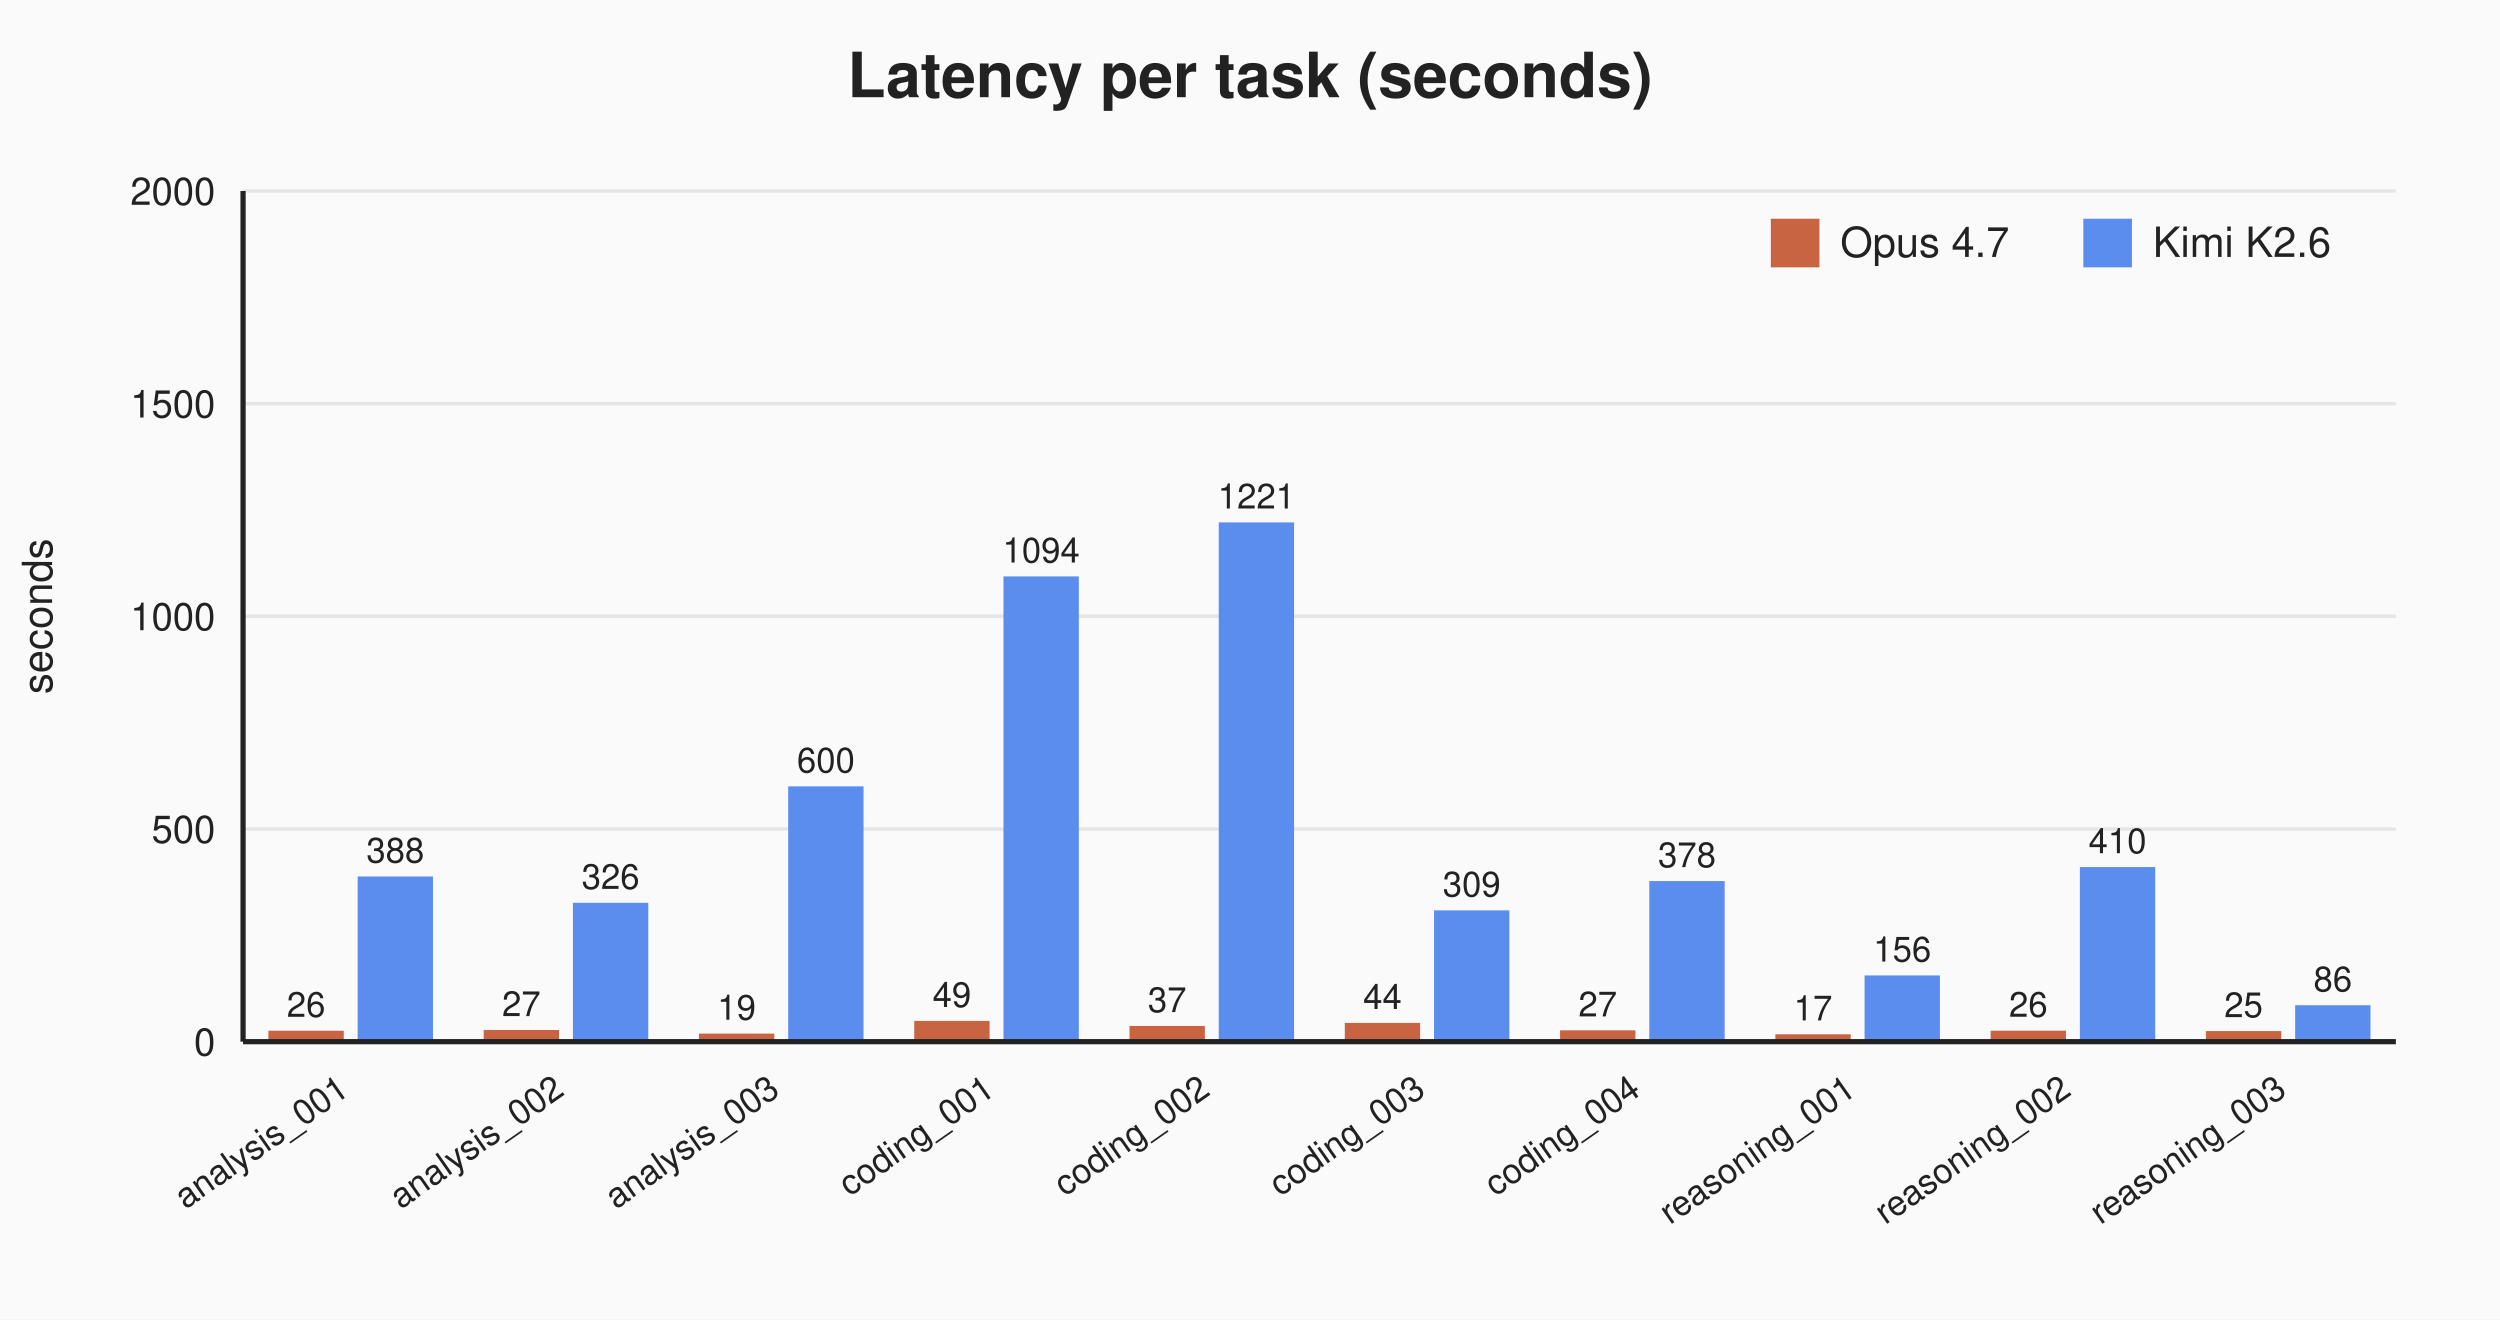
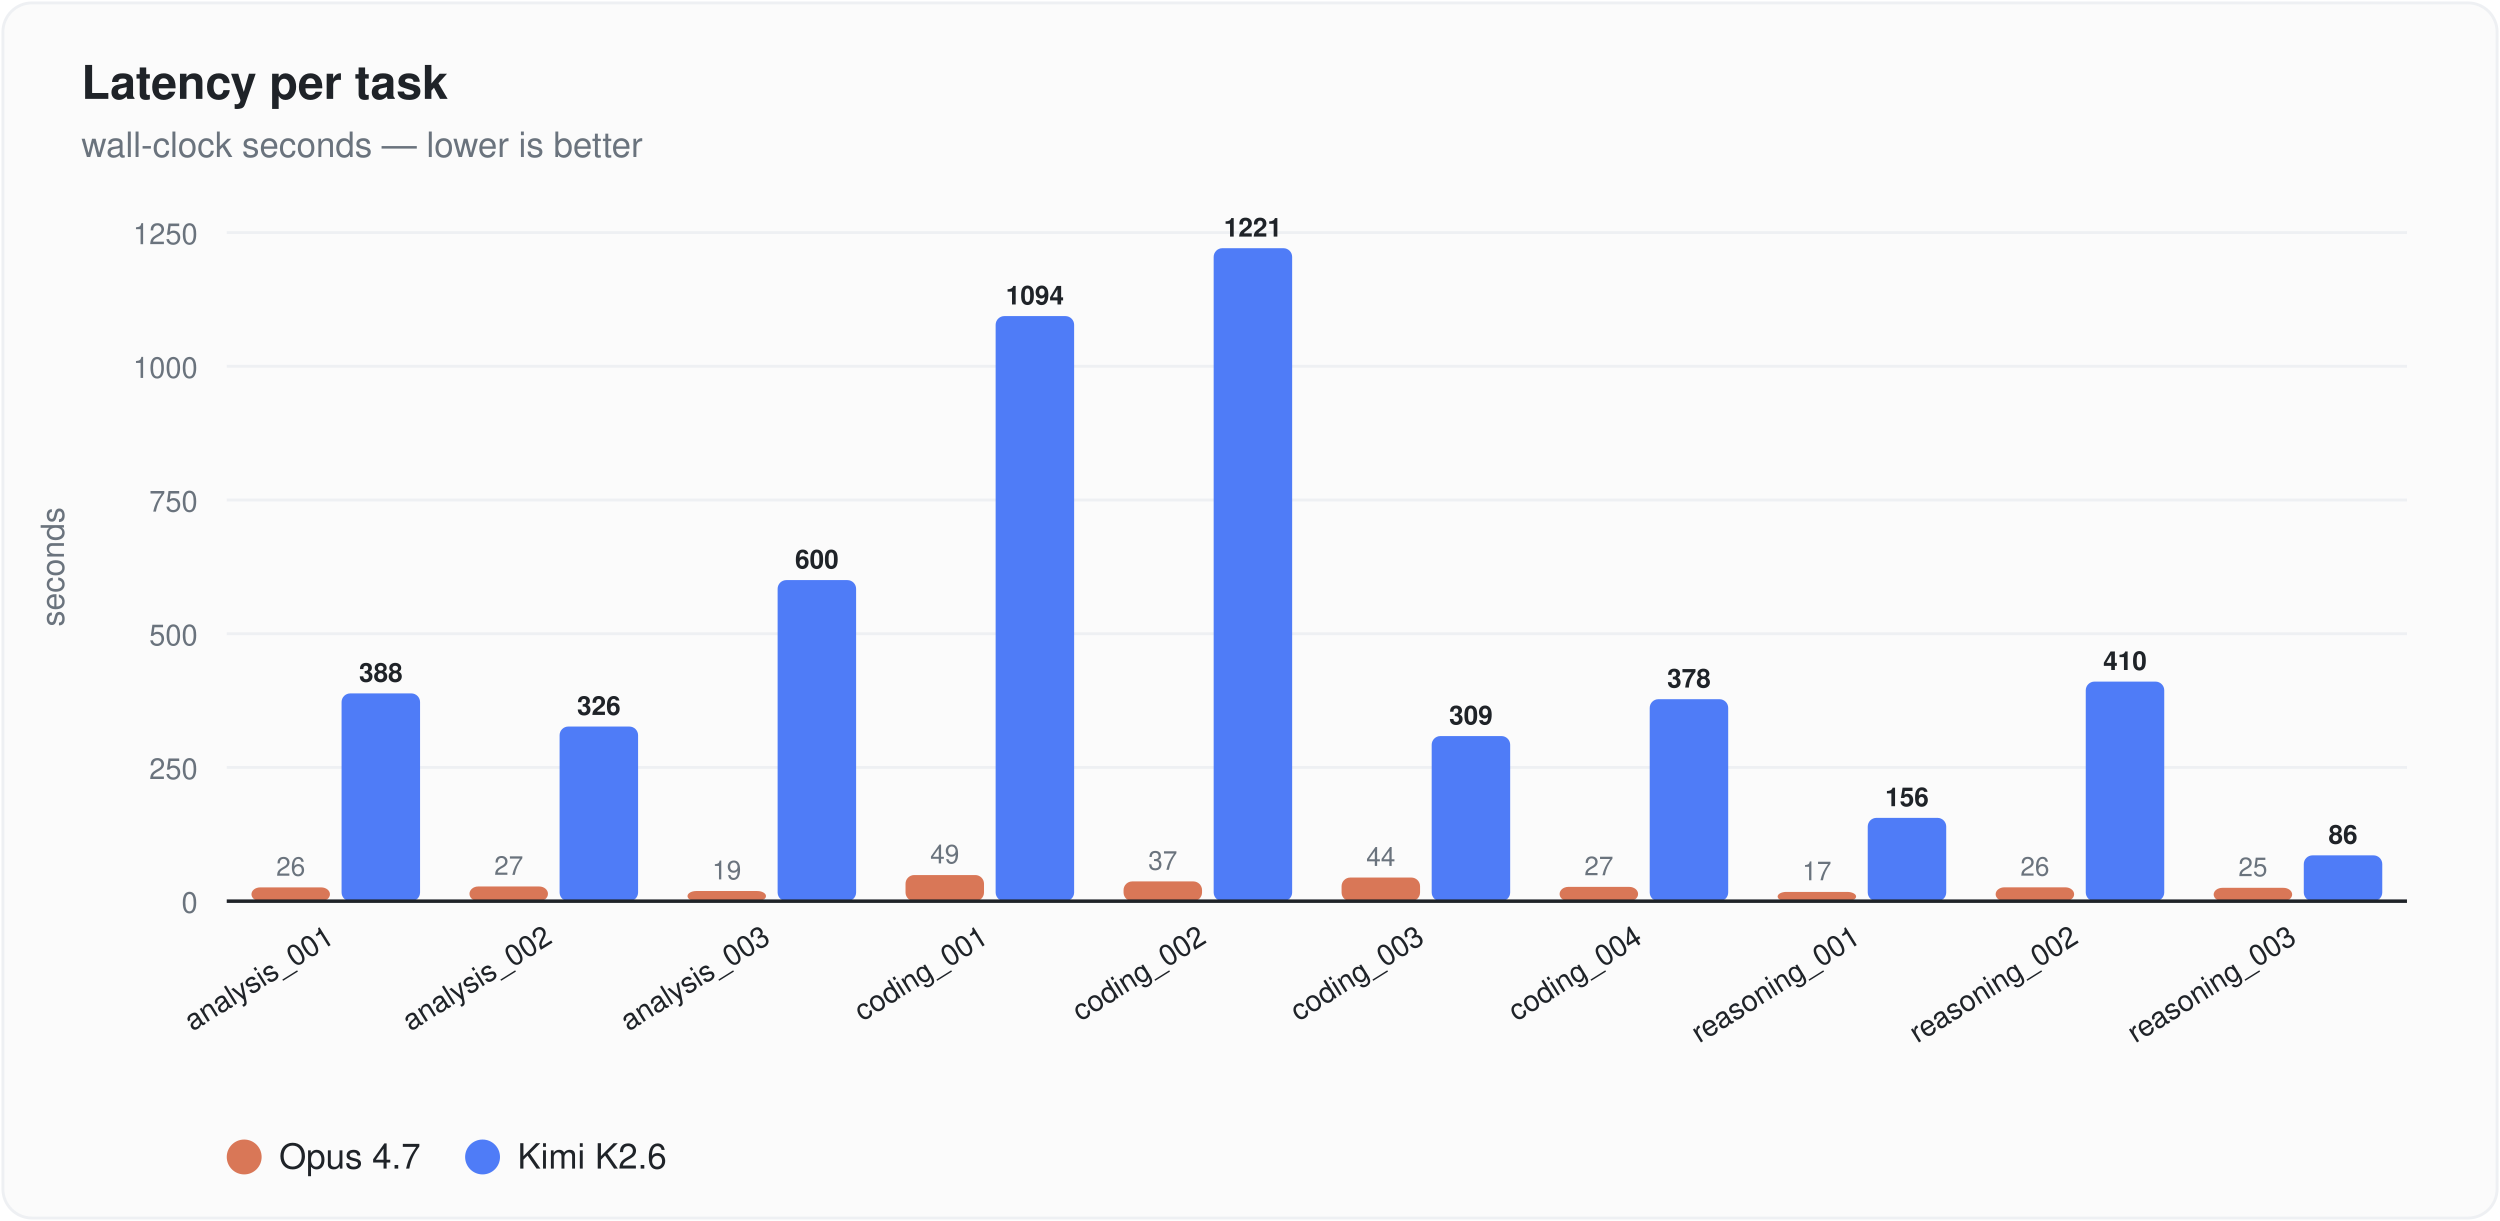
- <svg xmlns="http://www.w3.org/2000/svg" viewBox="0 0 720 380" width="720" height="380" font-family="-apple-system,Segoe UI,Helvetica,Arial,sans-serif">
-   <rect width="720" height="380" fill="#FAFAFA" />
-   <text x="360.0" y="28" text-anchor="middle" font-size="18" font-weight="600" fill="#222">Latency per task (seconds)</text>
-   <line x1="70" y1="300.0" x2="690" y2="300.0" stroke="#E5E5E5" stroke-width="1" />
-   <text x="62" y="304.0" text-anchor="end" font-size="11" fill="#222">0</text>
-   <line x1="70" y1="238.75" x2="690" y2="238.75" stroke="#E5E5E5" stroke-width="1" />
-   <text x="62" y="242.75" text-anchor="end" font-size="11" fill="#222">500</text>
-   <line x1="70" y1="177.5" x2="690" y2="177.5" stroke="#E5E5E5" stroke-width="1" />
-   <text x="62" y="181.5" text-anchor="end" font-size="11" fill="#222">1000</text>
-   <line x1="70" y1="116.25" x2="690" y2="116.25" stroke="#E5E5E5" stroke-width="1" />
-   <text x="62" y="120.25" text-anchor="end" font-size="11" fill="#222">1500</text>
-   <line x1="70" y1="55.0" x2="690" y2="55.0" stroke="#E5E5E5" stroke-width="1" />
-   <text x="62" y="59.0" text-anchor="end" font-size="11" fill="#222">2000</text>
-   <rect x="77.3" y="296.847" width="21.7" height="3.153" fill="#C96442" />
-   <rect x="103.0" y="252.417" width="21.7" height="47.583" fill="#5B8DEF" />
-   <text x="88.15" y="292.847" text-anchor="middle" font-size="10" fill="#222">26</text>
-   <text x="113.85" y="248.417" text-anchor="middle" font-size="10" fill="#222">388</text>
-   <text x="101.0" y="315" text-anchor="end" font-size="10" fill="#222" transform="rotate(-35 101.0 315)">analysis_001</text>
-   <rect x="139.3" y="296.638" width="21.7" height="3.362" fill="#C96442" />
-   <rect x="165.0" y="260.009" width="21.7" height="39.991" fill="#5B8DEF" />
-   <text x="150.15" y="292.638" text-anchor="middle" font-size="10" fill="#222">27</text>
-   <text x="175.85" y="256.009" text-anchor="middle" font-size="10" fill="#222">326</text>
-   <text x="163.0" y="315" text-anchor="end" font-size="10" fill="#222" transform="rotate(-35 163.0 315)">analysis_002</text>
-   <rect x="201.3" y="297.679" width="21.7" height="2.321" fill="#C96442" />
-   <rect x="227.0" y="226.47" width="21.7" height="73.53" fill="#5B8DEF" />
-   <text x="212.15" y="293.679" text-anchor="middle" font-size="10" fill="#222">19</text>
-   <text x="237.85" y="222.47" text-anchor="middle" font-size="10" fill="#222">600</text>
-   <text x="225.0" y="315" text-anchor="end" font-size="10" fill="#222" transform="rotate(-35 225.0 315)">analysis_003</text>
-   <rect x="263.3" y="294.018" width="21.7" height="5.982" fill="#C96442" />
-   <rect x="289.0" y="166.005" width="21.7" height="133.995" fill="#5B8DEF" />
-   <text x="274.15" y="290.018" text-anchor="middle" font-size="10" fill="#222">49</text>
-   <text x="299.85" y="162.005" text-anchor="middle" font-size="10" fill="#222">1094</text>
-   <text x="287.0" y="315" text-anchor="end" font-size="10" fill="#222" transform="rotate(-35 287.0 315)">coding_001</text>
-   <rect x="325.3" y="295.476" width="21.7" height="4.524" fill="#C96442" />
-   <rect x="351.0" y="150.456" width="21.7" height="149.544" fill="#5B8DEF" />
-   <text x="336.15" y="291.476" text-anchor="middle" font-size="10" fill="#222">37</text>
-   <text x="361.85" y="146.456" text-anchor="middle" font-size="10" fill="#222">1221</text>
-   <text x="349.0" y="315" text-anchor="end" font-size="10" fill="#222" transform="rotate(-35 349.0 315)">coding_002</text>
-   <rect x="387.3" y="294.591" width="21.7" height="5.409" fill="#C96442" />
-   <rect x="413.0" y="262.188" width="21.7" height="37.812" fill="#5B8DEF" />
-   <text x="398.15" y="290.591" text-anchor="middle" font-size="10" fill="#222">44</text>
-   <text x="423.85" y="258.188" text-anchor="middle" font-size="10" fill="#222">309</text>
-   <text x="411.0" y="315" text-anchor="end" font-size="10" fill="#222" transform="rotate(-35 411.0 315)">coding_003</text>
-   <rect x="449.3" y="296.732" width="21.7" height="3.268" fill="#C96442" />
-   <rect x="475.0" y="253.745" width="21.7" height="46.255" fill="#5B8DEF" />
-   <text x="460.15" y="292.732" text-anchor="middle" font-size="10" fill="#222">27</text>
-   <text x="485.85" y="249.745" text-anchor="middle" font-size="10" fill="#222">378</text>
-   <text x="473.0" y="315" text-anchor="end" font-size="10" fill="#222" transform="rotate(-35 473.0 315)">coding_004</text>
-   <rect x="511.3" y="297.881" width="21.7" height="2.119" fill="#C96442" />
-   <rect x="537.0" y="280.924" width="21.7" height="19.076" fill="#5B8DEF" />
-   <text x="522.15" y="293.881" text-anchor="middle" font-size="10" fill="#222">17</text>
-   <text x="547.85" y="276.924" text-anchor="middle" font-size="10" fill="#222">156</text>
-   <text x="535.0" y="315" text-anchor="end" font-size="10" fill="#222" transform="rotate(-35 535.0 315)">reasoning_001</text>
-   <rect x="573.3" y="296.831" width="21.7" height="3.169" fill="#C96442" />
-   <rect x="599.0" y="249.716" width="21.7" height="50.284" fill="#5B8DEF" />
-   <text x="584.15" y="292.831" text-anchor="middle" font-size="10" fill="#222">26</text>
-   <text x="609.85" y="245.716" text-anchor="middle" font-size="10" fill="#222">410</text>
-   <text x="597.0" y="315" text-anchor="end" font-size="10" fill="#222" transform="rotate(-35 597.0 315)">reasoning_002</text>
-   <rect x="635.3" y="296.946" width="21.7" height="3.054" fill="#C96442" />
-   <rect x="661.0" y="289.509" width="21.7" height="10.491" fill="#5B8DEF" />
-   <text x="646.15" y="292.946" text-anchor="middle" font-size="10" fill="#222">25</text>
-   <text x="671.85" y="285.509" text-anchor="middle" font-size="10" fill="#222">86</text>
-   <text x="659.0" y="315" text-anchor="end" font-size="10" fill="#222" transform="rotate(-35 659.0 315)">reasoning_003</text>
-   <line x1="70" y1="300" x2="690" y2="300" stroke="#222" stroke-width="1.5" />
-   <line x1="70" y1="55" x2="70" y2="300" stroke="#222" stroke-width="1.5" />
-   <text x="15" y="177.5" text-anchor="middle" font-size="12" fill="#222" transform="rotate(-90 15 177.5)">seconds</text>
-   <rect x="510" y="63" width="14" height="14" fill="#C96442" />
-   <text x="530" y="74" font-size="12" fill="#222">Opus 4.7</text>
-   <rect x="600" y="63" width="14" height="14" fill="#5B8DEF" />
-   <text x="620" y="74" font-size="12" fill="#222">Kimi K2.6</text>
+ <svg xmlns="http://www.w3.org/2000/svg" viewBox="0 0 860 420" width="860" height="420" font-family="-apple-system,Segoe UI,Helvetica,Arial,sans-serif">
+   <rect width="860" height="420" fill="#FFFFFF" />
+   <rect x="1" y="1" width="858" height="418" rx="10" fill="#FBFBFB" stroke="#EEF0F3" stroke-width="1" />
+   <text x="28" y="34" font-size="16" font-weight="700" fill="#1F2328">Latency per task</text>
+   <text x="28" y="54" font-size="12" fill="#6A737D">wall-clock seconds — lower is better</text>
+   <line x1="78" y1="310.0" x2="828" y2="310.0" stroke="#EEF0F3" stroke-width="1" />
+   <text x="68" y="314.0" text-anchor="end" font-size="10" fill="#6A737D">0</text>
+   <line x1="78" y1="264.0" x2="828" y2="264.0" stroke="#EEF0F3" stroke-width="1" />
+   <text x="68" y="268.0" text-anchor="end" font-size="10" fill="#6A737D">250</text>
+   <line x1="78" y1="218.0" x2="828" y2="218.0" stroke="#EEF0F3" stroke-width="1" />
+   <text x="68" y="222.0" text-anchor="end" font-size="10" fill="#6A737D">500</text>
+   <line x1="78" y1="172.0" x2="828" y2="172.0" stroke="#EEF0F3" stroke-width="1" />
+   <text x="68" y="176.0" text-anchor="end" font-size="10" fill="#6A737D">750</text>
+   <line x1="78" y1="126.0" x2="828" y2="126.0" stroke="#EEF0F3" stroke-width="1" />
+   <text x="68" y="130.0" text-anchor="end" font-size="10" fill="#6A737D">1000</text>
+   <line x1="78" y1="80.0" x2="828" y2="80.0" stroke="#EEF0F3" stroke-width="1" />
+   <text x="68" y="84.0" text-anchor="end" font-size="10" fill="#6A737D">1250</text>
+   <text x="22" y="195.0" text-anchor="middle" font-size="11" fill="#6A737D" transform="rotate(-90 22 195.0)">seconds</text>
+   <rect x="86.5" y="305.264" width="27.0" height="4.736" rx="3" fill="#D97757" />
+   <text x="100.0" y="301.264" text-anchor="middle" font-size="9" fill="#6A737D">26</text>
+   <rect x="117.5" y="238.529" width="27.0" height="71.471" rx="3" fill="#4F7CF7" />
+   <text x="131.0" y="234.529" text-anchor="middle" font-size="9" fill="#1F2328" font-weight="600">388</text>
+   <text x="115.5" y="324" text-anchor="end" font-size="10" fill="#1F2328" transform="rotate(-32 115.5 324)">analysis_001</text>
+   <rect x="161.5" y="304.95" width="27.0" height="5.05" rx="3" fill="#D97757" />
+   <text x="175.0" y="300.95" text-anchor="middle" font-size="9" fill="#6A737D">27</text>
+   <rect x="192.5" y="249.932" width="27.0" height="60.068" rx="3" fill="#4F7CF7" />
+   <text x="206.0" y="245.932" text-anchor="middle" font-size="9" fill="#1F2328" font-weight="600">326</text>
+   <text x="190.5" y="324" text-anchor="end" font-size="10" fill="#1F2328" transform="rotate(-32 190.5 324)">analysis_002</text>
+   <rect x="236.5" y="306.514" width="27.0" height="3.486" rx="3" fill="#D97757" />
+   <text x="250.0" y="302.514" text-anchor="middle" font-size="9" fill="#6A737D">19</text>
+   <rect x="267.5" y="199.554" width="27.0" height="110.446" rx="3" fill="#4F7CF7" />
+   <text x="281.0" y="195.554" text-anchor="middle" font-size="9" fill="#1F2328" font-weight="600">600</text>
+   <text x="265.5" y="324" text-anchor="end" font-size="10" fill="#1F2328" transform="rotate(-32 265.5 324)">analysis_003</text>
+   <rect x="311.5" y="301.015" width="27.0" height="8.985" rx="3" fill="#D97757" />
+   <text x="325.0" y="297.015" text-anchor="middle" font-size="9" fill="#6A737D">49</text>
+   <rect x="342.5" y="108.735" width="27.0" height="201.265" rx="3" fill="#4F7CF7" />
+   <text x="356.0" y="104.735" text-anchor="middle" font-size="9" fill="#1F2328" font-weight="600">1094</text>
+   <text x="340.5" y="324" text-anchor="end" font-size="10" fill="#1F2328" transform="rotate(-32 340.5 324)">coding_001</text>
+   <rect x="386.5" y="303.206" width="27.0" height="6.794" rx="3" fill="#D97757" />
+   <text x="400.0" y="299.206" text-anchor="middle" font-size="9" fill="#6A737D">37</text>
+   <rect x="417.5" y="85.379" width="27.0" height="224.621" rx="3" fill="#4F7CF7" />
+   <text x="431.0" y="81.379" text-anchor="middle" font-size="9" fill="#1F2328" font-weight="600">1221</text>
+   <text x="415.5" y="324" text-anchor="end" font-size="10" fill="#1F2328" transform="rotate(-32 415.5 324)">coding_002</text>
+   <rect x="461.5" y="301.875" width="27.0" height="8.125" rx="3" fill="#D97757" />
+   <text x="475.0" y="297.875" text-anchor="middle" font-size="9" fill="#6A737D">44</text>
+   <rect x="492.5" y="253.205" width="27.0" height="56.795" rx="3" fill="#4F7CF7" />
+   <text x="506.0" y="249.205" text-anchor="middle" font-size="9" fill="#1F2328" font-weight="600">309</text>
+   <text x="490.5" y="324" text-anchor="end" font-size="10" fill="#1F2328" transform="rotate(-32 490.5 324)">coding_003</text>
+   <rect x="536.5" y="305.091" width="27.0" height="4.909" rx="3" fill="#D97757" />
+   <text x="550.0" y="301.091" text-anchor="middle" font-size="9" fill="#6A737D">27</text>
+   <rect x="567.5" y="240.523" width="27.0" height="69.477" rx="3" fill="#4F7CF7" />
+   <text x="581.0" y="236.523" text-anchor="middle" font-size="9" fill="#1F2328" font-weight="600">378</text>
+   <text x="565.5" y="324" text-anchor="end" font-size="10" fill="#1F2328" transform="rotate(-32 565.5 324)">coding_004</text>
+   <rect x="611.5" y="306.817" width="27.0" height="3.183" rx="3" fill="#D97757" />
+   <text x="625.0" y="302.817" text-anchor="middle" font-size="9" fill="#6A737D">17</text>
+   <rect x="642.5" y="281.347" width="27.0" height="28.653" rx="3" fill="#4F7CF7" />
+   <text x="656.0" y="277.347" text-anchor="middle" font-size="9" fill="#1F2328" font-weight="600">156</text>
+   <text x="640.5" y="324" text-anchor="end" font-size="10" fill="#1F2328" transform="rotate(-32 640.5 324)">reasoning_001</text>
+   <rect x="686.5" y="305.24" width="27.0" height="4.76" rx="3" fill="#D97757" />
+   <text x="700.0" y="301.24" text-anchor="middle" font-size="9" fill="#6A737D">26</text>
+   <rect x="717.5" y="234.471" width="27.0" height="75.529" rx="3" fill="#4F7CF7" />
+   <text x="731.0" y="230.471" text-anchor="middle" font-size="9" fill="#1F2328" font-weight="600">410</text>
+   <text x="715.5" y="324" text-anchor="end" font-size="10" fill="#1F2328" transform="rotate(-32 715.5 324)">reasoning_002</text>
+   <rect x="761.5" y="305.412" width="27.0" height="4.588" rx="3" fill="#D97757" />
+   <text x="775.0" y="301.412" text-anchor="middle" font-size="9" fill="#6A737D">25</text>
+   <rect x="792.5" y="294.242" width="27.0" height="15.758" rx="3" fill="#4F7CF7" />
+   <text x="806.0" y="290.242" text-anchor="middle" font-size="9" fill="#1F2328" font-weight="600">86</text>
+   <text x="790.5" y="324" text-anchor="end" font-size="10" fill="#1F2328" transform="rotate(-32 790.5 324)">reasoning_003</text>
+   <line x1="78" y1="310" x2="828" y2="310" stroke="#1F2328" stroke-width="1.2" />
+   <circle cx="84" cy="398" r="6" fill="#D97757" />
+   <text x="96" y="402" font-size="12" fill="#1F2328">Opus 4.7</text>
+   <circle cx="166" cy="398" r="6" fill="#4F7CF7" />
+   <text x="178" y="402" font-size="12" fill="#1F2328">Kimi K2.6</text>
</svg>
